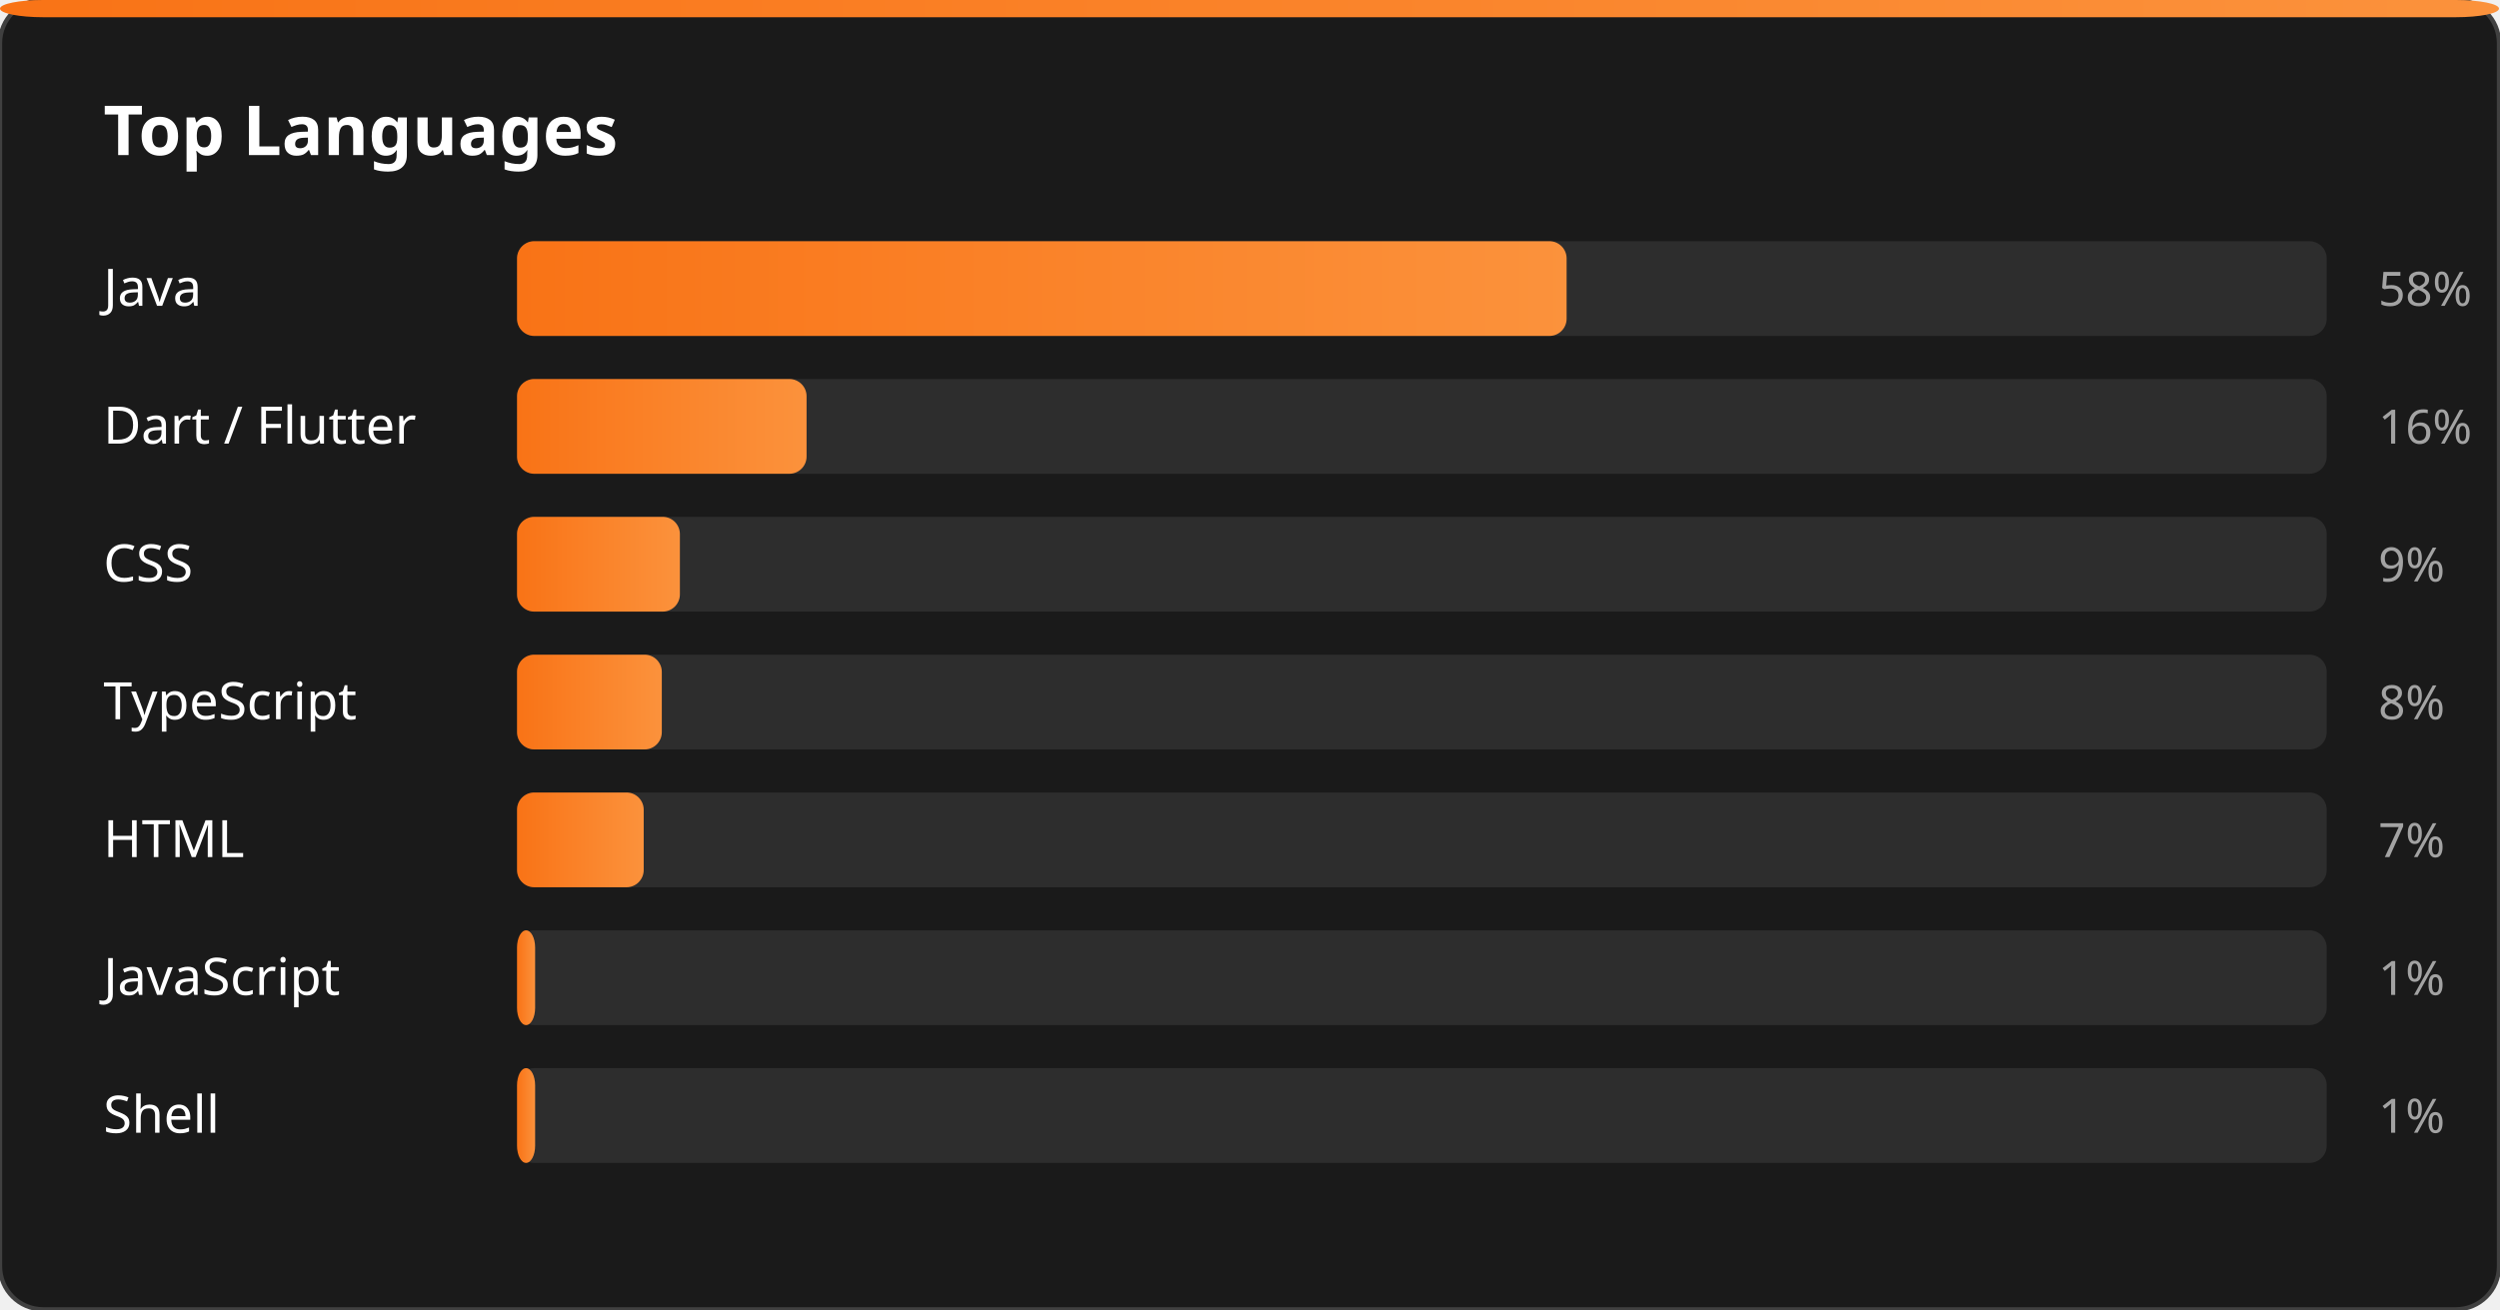
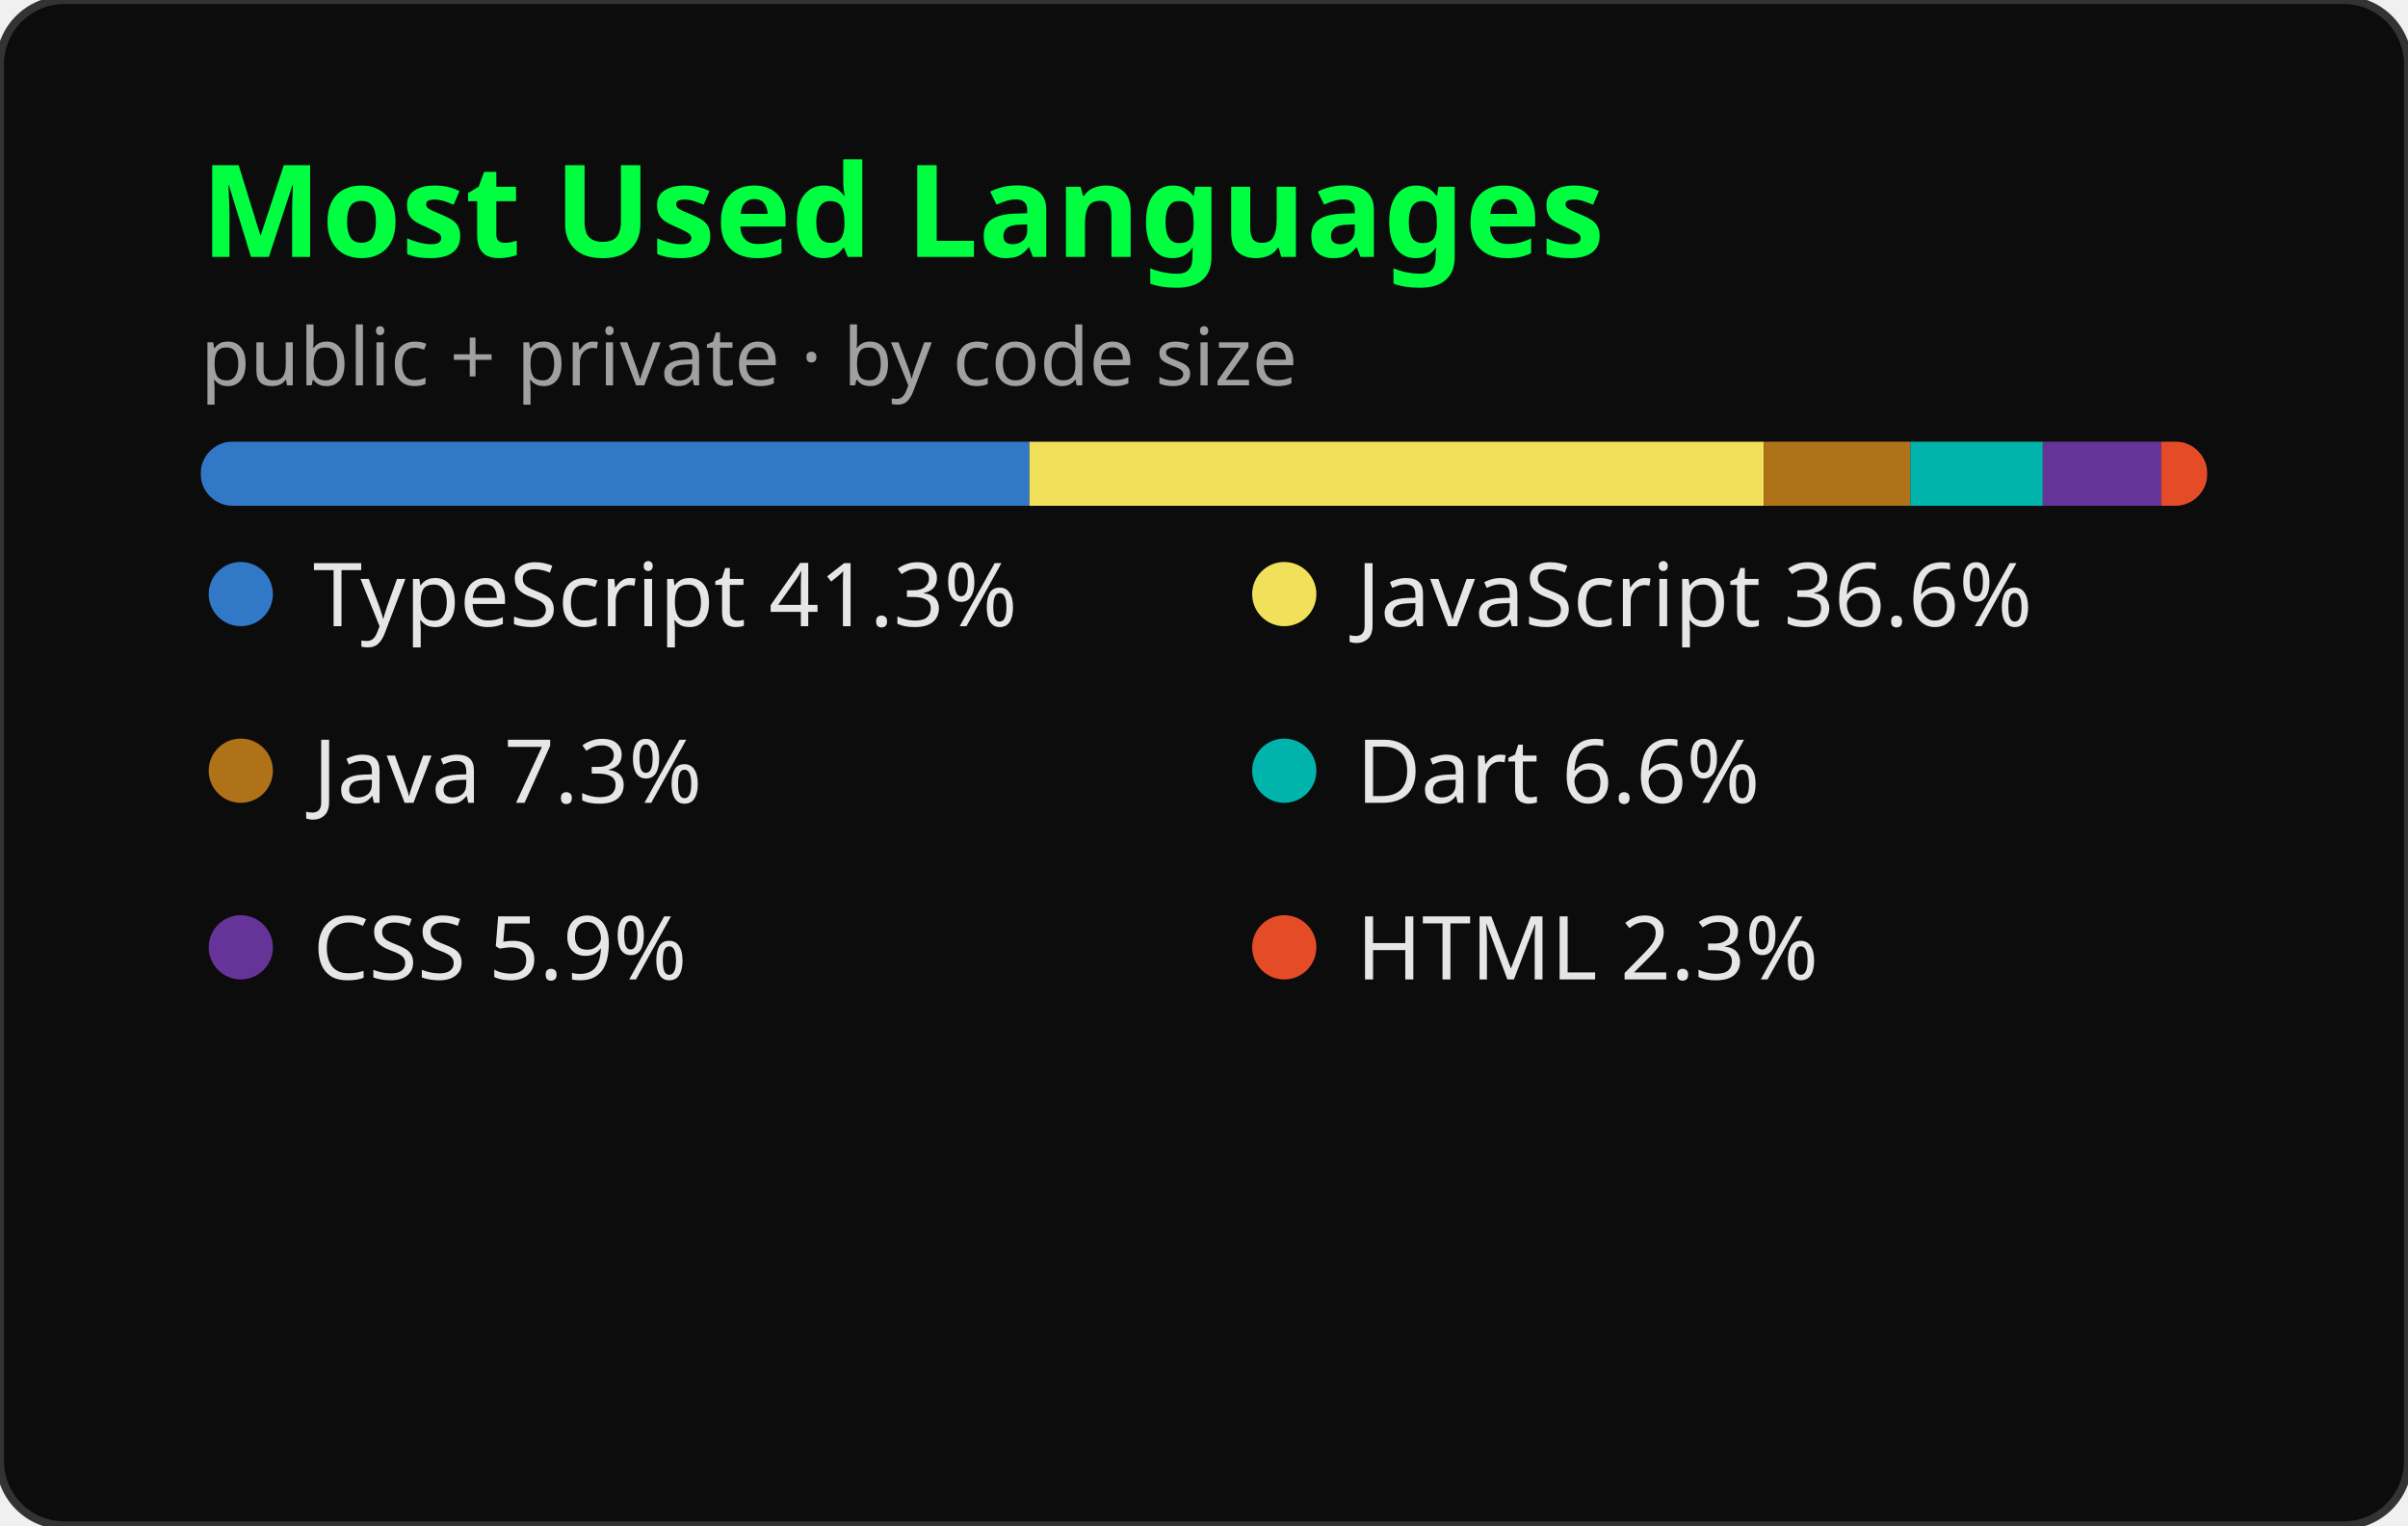
- <svg xmlns="http://www.w3.org/2000/svg" viewBox="0 0 580 304" width="580" height="304" role="img" aria-label="Top Languages">
-   <defs>
-     <linearGradient id="langGrad" x1="0" y1="0" x2="1" y2="0">
-       <stop offset="0%" stop-color="#F97316" />
-       <stop offset="100%" stop-color="#FB923C" />
-     </linearGradient>
-   </defs>
-   <rect width="580" height="304" rx="10" fill="#1A1A1A" stroke="#404040" stroke-width="1" />
-   <rect width="580" height="4" rx="10" fill="url(#langGrad)" />
-   <text x="24" y="36" font-family="system-ui, sans-serif" font-size="16" font-weight="700" fill="#FFFFFF">Top Languages</text>
-   <text x="24" y="71" font-family="system-ui, sans-serif" font-size="12" fill="#FFFFFF">Java</text>
-   <rect x="120" y="56" width="420" height="22" rx="4" fill="#2D2D2D" />
-   <rect x="120" y="56" width="243.6" height="22" rx="4" fill="url(#langGrad)" />
-   <text x="552" y="71" font-family="system-ui, sans-serif" font-size="11" fill="#A3A3A3">58%</text>
-   <text x="24" y="103" font-family="system-ui, sans-serif" font-size="12" fill="#FFFFFF">Dart / Flutter</text>
-   <rect x="120" y="88" width="420" height="22" rx="4" fill="#2D2D2D" />
-   <rect x="120" y="88" width="67.2" height="22" rx="4" fill="url(#langGrad)" />
-   <text x="552" y="103" font-family="system-ui, sans-serif" font-size="11" fill="#A3A3A3">16%</text>
-   <text x="24" y="135" font-family="system-ui, sans-serif" font-size="12" fill="#FFFFFF">CSS</text>
-   <rect x="120" y="120" width="420" height="22" rx="4" fill="#2D2D2D" />
-   <rect x="120" y="120" width="37.8" height="22" rx="4" fill="url(#langGrad)" />
-   <text x="552" y="135" font-family="system-ui, sans-serif" font-size="11" fill="#A3A3A3">9%</text>
-   <text x="24" y="167" font-family="system-ui, sans-serif" font-size="12" fill="#FFFFFF">TypeScript</text>
-   <rect x="120" y="152" width="420" height="22" rx="4" fill="#2D2D2D" />
-   <rect x="120" y="152" width="33.6" height="22" rx="4" fill="url(#langGrad)" />
-   <text x="552" y="167" font-family="system-ui, sans-serif" font-size="11" fill="#A3A3A3">8%</text>
-   <text x="24" y="199" font-family="system-ui, sans-serif" font-size="12" fill="#FFFFFF">HTML</text>
-   <rect x="120" y="184" width="420" height="22" rx="4" fill="#2D2D2D" />
-   <rect x="120" y="184" width="29.4" height="22" rx="4" fill="url(#langGrad)" />
-   <text x="552" y="199" font-family="system-ui, sans-serif" font-size="11" fill="#A3A3A3">7%</text>
-   <text x="24" y="231" font-family="system-ui, sans-serif" font-size="12" fill="#FFFFFF">JavaScript</text>
-   <rect x="120" y="216" width="420" height="22" rx="4" fill="#2D2D2D" />
-   <rect x="120" y="216" width="4.2" height="22" rx="4" fill="url(#langGrad)" />
-   <text x="552" y="231" font-family="system-ui, sans-serif" font-size="11" fill="#A3A3A3">1%</text>
-   <text x="24" y="263" font-family="system-ui, sans-serif" font-size="12" fill="#FFFFFF">Shell</text>
-   <rect x="120" y="248" width="420" height="22" rx="4" fill="#2D2D2D" />
-   <rect x="120" y="248" width="4.2" height="22" rx="4" fill="url(#langGrad)" />
-   <text x="552" y="263" font-family="system-ui, sans-serif" font-size="11" fill="#A3A3A3">1%</text>
+ <svg xmlns="http://www.w3.org/2000/svg" width="300" height="190" viewBox="0 0 300 190" role="img" aria-label="Most Used Languages">
+   <style>
+     .title { font: 600 16px 'Segoe UI', Ubuntu, sans-serif; fill: #00FF41; }
+     .lang { font: 400 11px 'Segoe UI', Ubuntu, sans-serif; fill: #E6E6E6; }
+     .sub { font: 400 10px 'Segoe UI', Ubuntu, sans-serif; fill: #A0A0A0; }
+   </style>
+   <rect width="300" height="190" rx="8" fill="#0C0C0C" stroke="#333333" stroke-width="1" />
+   <text x="25" y="32" class="title">Most Used Languages</text>
+   <text x="25" y="48" class="sub">public + private · by code size</text>
+   <g transform="translate(25, 55)">
+     <mask id="m">
+       <rect x="0" y="0" width="250" height="8" rx="4" fill="#fff" />
+     </mask>
+     <rect x="0" y="0" width="250" height="8" rx="4" fill="#1F1F1F" />
+     <rect mask="url(#m)" x="0.00" y="0" width="103.25" height="8" fill="#3178c6" />
+     <rect mask="url(#m)" x="103.25" y="0" width="91.50" height="8" fill="#f1e05a" />
+     <rect mask="url(#m)" x="194.75" y="0" width="18.25" height="8" fill="#b07219" />
+     <rect mask="url(#m)" x="213.00" y="0" width="16.50" height="8" fill="#00B4AB" />
+     <rect mask="url(#m)" x="229.50" y="0" width="14.75" height="8" fill="#663399" />
+     <rect mask="url(#m)" x="244.25" y="0" width="5.75" height="8" fill="#e34c26" />
+   </g>
+   <g transform="translate(25, 78)">
+     <circle cx="5" cy="-4" r="4" fill="#3178c6" />
+     <text x="14" y="0" class="lang">TypeScript 41.3%</text>
+   </g>
+   <g transform="translate(155, 78)">
+     <circle cx="5" cy="-4" r="4" fill="#f1e05a" />
+     <text x="14" y="0" class="lang">JavaScript 36.6%</text>
+   </g>
+   <g transform="translate(25, 100)">
+     <circle cx="5" cy="-4" r="4" fill="#b07219" />
+     <text x="14" y="0" class="lang">Java 7.3%</text>
+   </g>
+   <g transform="translate(155, 100)">
+     <circle cx="5" cy="-4" r="4" fill="#00B4AB" />
+     <text x="14" y="0" class="lang">Dart 6.6%</text>
+   </g>
+   <g transform="translate(25, 122)">
+     <circle cx="5" cy="-4" r="4" fill="#663399" />
+     <text x="14" y="0" class="lang">CSS 5.9%</text>
+   </g>
+   <g transform="translate(155, 122)">
+     <circle cx="5" cy="-4" r="4" fill="#e34c26" />
+     <text x="14" y="0" class="lang">HTML 2.3%</text>
+   </g>
</svg>
